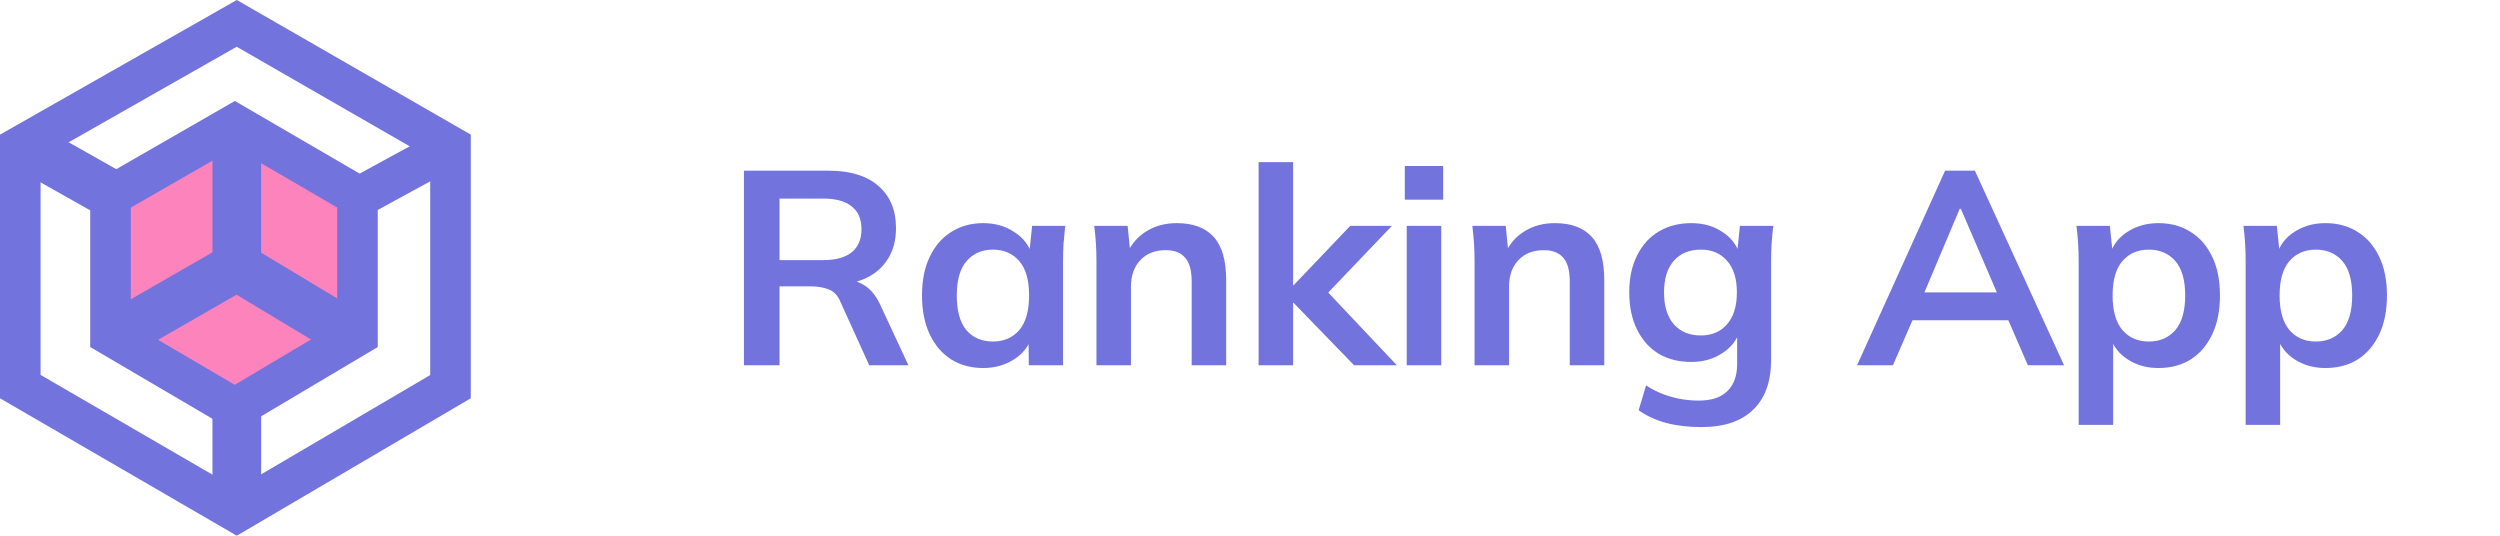
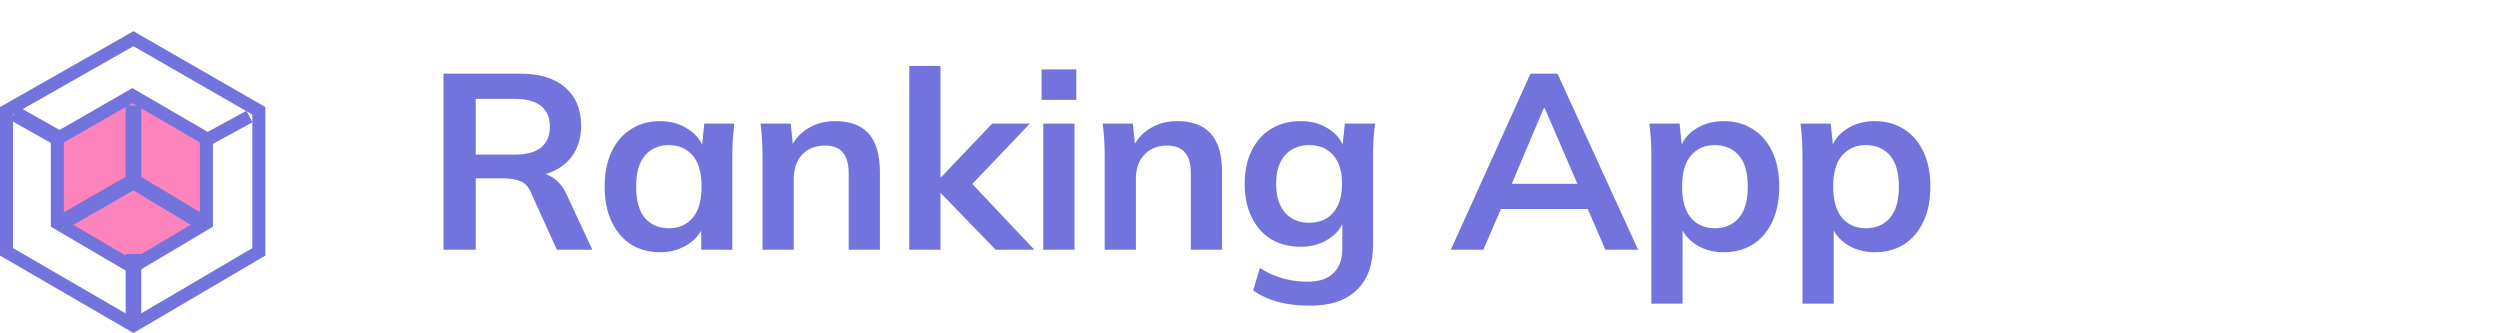
- <svg xmlns="http://www.w3.org/2000/svg" width="308" height="66" viewBox="0 0 308 66" fill="none">
-   <path d="M2.5 47.629V18.041L29.166 2.88L55.5 18.032V47.637L29.166 63.105L2.5 47.629Z" stroke="#7273DD" stroke-width="5" />
-   <path d="M13.614 41.323V24.133L28.925 15.328L44.039 24.124V41.331L28.925 50.311L13.614 41.323Z" fill="#FD83BC" stroke="#7273DD" stroke-width="5" />
-   <path d="M54.527 18.66L43.76 24.534" stroke="#7273DD" stroke-width="5" />
-   <path d="M13.545 23.843L3.126 17.968M29.174 48.722V63.581M29.174 16.241V32.827M29.174 32.827L13.545 41.811M29.174 32.827L44.108 41.811" stroke="#7273DD" stroke-width="6" />
-   <path d="M91.652 45V21.03H102.124C104.753 21.03 106.782 21.653 108.21 22.9C109.661 24.147 110.386 25.881 110.386 28.102C110.386 29.575 110.057 30.833 109.4 31.876C108.765 32.919 107.847 33.723 106.646 34.29C105.445 34.834 104.028 35.106 102.396 35.106L102.872 34.46H104.028C104.98 34.46 105.83 34.709 106.578 35.208C107.326 35.707 107.938 36.466 108.414 37.486L111.916 45H107.088L103.552 37.214C103.235 36.421 102.747 35.899 102.09 35.65C101.455 35.401 100.685 35.276 99.778 35.276H96.038V45H91.652ZM96.038 32.046H101.41C102.951 32.046 104.119 31.729 104.912 31.094C105.728 30.437 106.136 29.485 106.136 28.238C106.136 26.991 105.728 26.051 104.912 25.416C104.119 24.781 102.951 24.464 101.41 24.464H96.038V32.046ZM121.139 45.34C119.643 45.34 118.328 44.989 117.195 44.286C116.062 43.561 115.178 42.529 114.543 41.192C113.908 39.855 113.591 38.257 113.591 36.398C113.591 34.539 113.908 32.953 114.543 31.638C115.178 30.301 116.062 29.281 117.195 28.578C118.328 27.853 119.643 27.49 121.139 27.49C122.59 27.49 123.859 27.853 124.947 28.578C126.058 29.281 126.794 30.233 127.157 31.434H126.783L127.157 27.83H131.237C131.169 28.533 131.101 29.247 131.033 29.972C130.988 30.697 130.965 31.411 130.965 32.114V45H126.749L126.715 41.464H127.123C126.76 42.643 126.024 43.583 124.913 44.286C123.802 44.989 122.544 45.34 121.139 45.34ZM122.329 42.076C123.666 42.076 124.743 41.611 125.559 40.682C126.375 39.73 126.783 38.302 126.783 36.398C126.783 34.494 126.375 33.077 125.559 32.148C124.743 31.219 123.666 30.754 122.329 30.754C120.992 30.754 119.915 31.219 119.099 32.148C118.283 33.077 117.875 34.494 117.875 36.398C117.875 38.302 118.272 39.73 119.065 40.682C119.881 41.611 120.969 42.076 122.329 42.076ZM135.083 45V32.114C135.083 31.411 135.06 30.697 135.015 29.972C134.97 29.247 134.902 28.533 134.811 27.83H138.925L139.265 31.23H138.857C139.401 30.029 140.206 29.111 141.271 28.476C142.336 27.819 143.572 27.49 144.977 27.49C146.994 27.49 148.513 28.057 149.533 29.19C150.553 30.323 151.063 32.091 151.063 34.494V45H146.813V34.698C146.813 33.315 146.541 32.329 145.997 31.74C145.476 31.128 144.682 30.822 143.617 30.822C142.302 30.822 141.26 31.23 140.489 32.046C139.718 32.862 139.333 33.95 139.333 35.31V45H135.083ZM155.059 45V19.976H159.309V35.14H159.377L166.347 27.83H171.481L162.811 36.908L162.845 35.208L172.093 45H166.823L159.377 37.316H159.309V45H155.059ZM173.309 45V27.83H177.559V45H173.309ZM173.071 24.6V20.452H177.797V24.6H173.071ZM181.664 45V32.114C181.664 31.411 181.642 30.697 181.596 29.972C181.551 29.247 181.483 28.533 181.392 27.83H185.506L185.846 31.23H185.438C185.982 30.029 186.787 29.111 187.852 28.476C188.918 27.819 190.153 27.49 191.558 27.49C193.576 27.49 195.094 28.057 196.114 29.19C197.134 30.323 197.644 32.091 197.644 34.494V45H193.394V34.698C193.394 33.315 193.122 32.329 192.578 31.74C192.057 31.128 191.264 30.822 190.198 30.822C188.884 30.822 187.841 31.23 187.07 32.046C186.3 32.862 185.914 33.95 185.914 35.31V45H181.664ZM209.597 52.616C208.01 52.616 206.571 52.446 205.279 52.106C204.009 51.766 202.876 51.245 201.879 50.542L202.797 47.482C203.454 47.913 204.134 48.264 204.837 48.536C205.539 48.808 206.265 49.012 207.013 49.148C207.761 49.284 208.52 49.352 209.291 49.352C210.877 49.352 212.056 48.955 212.827 48.162C213.62 47.391 214.017 46.281 214.017 44.83V40.716H214.357C213.994 41.895 213.257 42.835 212.147 43.538C211.059 44.241 209.801 44.592 208.373 44.592C206.831 44.592 205.483 44.252 204.327 43.572C203.193 42.869 202.309 41.872 201.675 40.58C201.04 39.288 200.723 37.769 200.723 36.024C200.723 34.279 201.04 32.771 201.675 31.502C202.309 30.21 203.193 29.224 204.327 28.544C205.483 27.841 206.831 27.49 208.373 27.49C209.823 27.49 211.081 27.841 212.147 28.544C213.235 29.224 213.96 30.153 214.323 31.332L214.017 31.128L214.357 27.83H218.471C218.38 28.533 218.312 29.247 218.267 29.972C218.221 30.697 218.199 31.411 218.199 32.114V44.32C218.199 47.017 217.462 49.069 215.989 50.474C214.538 51.902 212.407 52.616 209.597 52.616ZM209.529 41.328C210.889 41.328 211.965 40.875 212.759 39.968C213.575 39.039 213.983 37.724 213.983 36.024C213.983 34.324 213.575 33.021 212.759 32.114C211.965 31.207 210.889 30.754 209.529 30.754C208.146 30.754 207.047 31.207 206.231 32.114C205.415 33.021 205.007 34.324 205.007 36.024C205.007 37.724 205.415 39.039 206.231 39.968C207.047 40.875 208.146 41.328 209.529 41.328ZM228.789 45L239.635 21.03H243.307L254.289 45H249.835L246.911 38.268L248.679 39.458H234.297L236.133 38.268L233.209 45H228.789ZM241.437 25.722L236.643 37.078L235.759 36.024H247.183L246.469 37.078L241.573 25.722H241.437ZM256.091 52.344V32.114C256.091 31.411 256.068 30.697 256.023 29.972C255.978 29.247 255.91 28.533 255.819 27.83H259.933L260.307 31.434H259.933C260.273 30.233 260.987 29.281 262.075 28.578C263.186 27.853 264.466 27.49 265.917 27.49C267.436 27.49 268.762 27.853 269.895 28.578C271.028 29.281 271.912 30.301 272.547 31.638C273.182 32.953 273.499 34.539 273.499 36.398C273.499 38.257 273.182 39.855 272.547 41.192C271.912 42.529 271.028 43.561 269.895 44.286C268.762 44.989 267.436 45.34 265.917 45.34C264.489 45.34 263.231 44.989 262.143 44.286C261.055 43.583 260.33 42.643 259.967 41.464H260.341V52.344H256.091ZM264.727 42.076C266.087 42.076 267.175 41.611 267.991 40.682C268.807 39.73 269.215 38.302 269.215 36.398C269.215 34.494 268.807 33.077 267.991 32.148C267.175 31.219 266.087 30.754 264.727 30.754C263.39 30.754 262.313 31.219 261.497 32.148C260.681 33.077 260.273 34.494 260.273 36.398C260.273 38.302 260.681 39.73 261.497 40.682C262.313 41.611 263.39 42.076 264.727 42.076ZM276.665 52.344V32.114C276.665 31.411 276.642 30.697 276.597 29.972C276.552 29.247 276.484 28.533 276.393 27.83H280.507L280.881 31.434H280.507C280.847 30.233 281.561 29.281 282.649 28.578C283.76 27.853 285.04 27.49 286.491 27.49C288.01 27.49 289.336 27.853 290.469 28.578C291.602 29.281 292.486 30.301 293.121 31.638C293.756 32.953 294.073 34.539 294.073 36.398C294.073 38.257 293.756 39.855 293.121 41.192C292.486 42.529 291.602 43.561 290.469 44.286C289.336 44.989 288.01 45.34 286.491 45.34C285.063 45.34 283.805 44.989 282.717 44.286C281.629 43.583 280.904 42.643 280.541 41.464H280.915V52.344H276.665ZM285.301 42.076C286.661 42.076 287.749 41.611 288.565 40.682C289.381 39.73 289.789 38.302 289.789 36.398C289.789 34.494 289.381 33.077 288.565 32.148C287.749 31.219 286.661 30.754 285.301 30.754C283.964 30.754 282.887 31.219 282.071 32.148C281.255 33.077 280.847 34.494 280.847 36.398C280.847 38.302 281.255 39.73 282.071 40.682C282.887 41.611 283.964 42.076 285.301 42.076Z" fill="#7273DD" />
+ <svg xmlns="http://www.w3.org/2000/svg" width="961" height="128" viewBox="0 0 961 128" fill="none">
+   <path d="M2.5 96.801V42.607L51.298 14.88L99.5 42.598V96.809L51.298 125.106L2.5 96.801Z" stroke="#7273DD" stroke-width="5" />
+   <path d="M22.045 85.712V53.321L50.874 36.752L79.344 53.312V85.72L50.873 102.626L22.045 85.712Z" fill="#FD83BC" stroke="#7273DD" stroke-width="5" />
+   <path d="M95.892 44.796L76.958 55.12" stroke="#7273DD" stroke-width="5" />
+   <path d="M23.82 53.906L5.497 43.581M51.305 97.633V123.749M51.305 40.544V69.696M51.305 69.696L23.82 85.487M51.305 69.696L77.569 85.487" stroke="#7273DD" stroke-width="6" />
+   <path d="M170.488 96V28.32H200.056C207.48 28.32 213.208 30.08 217.24 33.6C221.336 37.12 223.384 42.016 223.384 48.288C223.384 52.448 222.456 56 220.6 58.944C218.808 61.888 216.216 64.16 212.824 65.76C209.432 67.296 205.432 68.064 200.824 68.064L202.168 66.24H205.432C208.12 66.24 210.52 66.944 212.632 68.352C214.744 69.76 216.472 71.904 217.816 74.784L227.704 96H214.072L204.088 74.016C203.192 71.776 201.816 70.304 199.96 69.6C198.168 68.896 195.992 68.544 193.432 68.544H182.872V96H170.488ZM182.872 59.424H198.04C202.392 59.424 205.688 58.528 207.928 56.736C210.232 54.88 211.384 52.192 211.384 48.672C211.384 45.152 210.232 42.496 207.928 40.704C205.688 38.912 202.392 38.016 198.04 38.016H182.872V59.424ZM253.745 96.96C249.521 96.96 245.809 95.968 242.609 93.984C239.409 91.936 236.913 89.024 235.121 85.248C233.329 81.472 232.433 76.96 232.433 71.712C232.433 66.464 233.329 61.984 235.121 58.272C236.913 54.496 239.409 51.616 242.609 49.632C245.809 47.584 249.521 46.56 253.745 46.56C257.841 46.56 261.425 47.584 264.498 49.632C267.634 51.616 269.714 54.304 270.738 57.696H269.681L270.738 47.52H282.257C282.066 49.504 281.874 51.52 281.681 53.568C281.554 55.616 281.49 57.632 281.49 59.616V96H269.586L269.489 86.016H270.641C269.617 89.344 267.537 92 264.401 93.984C261.265 95.968 257.713 96.96 253.745 96.96ZM257.105 87.744C260.881 87.744 263.921 86.432 266.225 83.808C268.529 81.12 269.681 77.088 269.681 71.712C269.681 66.336 268.529 62.336 266.225 59.712C263.921 57.088 260.881 55.776 257.105 55.776C253.329 55.776 250.289 57.088 247.985 59.712C245.681 62.336 244.529 66.336 244.529 71.712C244.529 77.088 245.649 81.12 247.889 83.808C250.193 86.432 253.265 87.744 257.105 87.744ZM293.117 96V59.616C293.117 57.632 293.053 55.616 292.925 53.568C292.797 51.52 292.605 49.504 292.349 47.52H303.965L304.925 57.12H303.773C305.309 53.728 307.581 51.136 310.589 49.344C313.597 47.488 317.085 46.56 321.053 46.56C326.749 46.56 331.037 48.16 333.917 51.36C336.797 54.56 338.237 59.552 338.237 66.336V96H326.237V66.912C326.237 63.008 325.469 60.224 323.933 58.56C322.461 56.832 320.221 55.968 317.213 55.968C313.501 55.968 310.557 57.12 308.381 59.424C306.205 61.728 305.117 64.8 305.117 68.64V96H293.117ZM349.52 96V25.344H361.52V68.16H361.712L381.392 47.52H395.888L371.408 73.152L371.504 68.352L397.616 96H382.736L361.712 74.304H361.52V96H349.52ZM401.049 96V47.52H413.049V96H401.049ZM400.377 38.4V26.688H413.721V38.4H400.377ZM424.641 96V59.616C424.641 57.632 424.577 55.616 424.449 53.568C424.321 51.52 424.129 49.504 423.873 47.52H435.489L436.449 57.12H435.297C436.833 53.728 439.105 51.136 442.113 49.344C445.121 47.488 448.609 46.56 452.577 46.56C458.273 46.56 462.561 48.16 465.441 51.36C468.321 54.56 469.761 59.552 469.761 66.336V96H457.761V66.912C457.761 63.008 456.993 60.224 455.457 58.56C453.985 56.832 451.745 55.968 448.737 55.968C445.025 55.968 442.081 57.12 439.905 59.424C437.729 61.728 436.641 64.8 436.641 68.64V96H424.641ZM503.508 117.504C499.028 117.504 494.964 117.024 491.316 116.064C487.732 115.104 484.532 113.632 481.716 111.648L484.308 103.008C486.164 104.224 488.084 105.216 490.068 105.984C492.052 106.752 494.1 107.328 496.212 107.712C498.324 108.096 500.468 108.288 502.644 108.288C507.124 108.288 510.452 107.168 512.628 104.928C514.868 102.752 515.988 99.616 515.988 95.52V83.904H516.948C515.924 87.232 513.844 89.888 510.708 91.872C507.636 93.856 504.084 94.848 500.052 94.848C495.7 94.848 491.892 93.888 488.628 91.968C485.428 89.984 482.932 87.168 481.14 83.52C479.348 79.872 478.452 75.584 478.452 70.656C478.452 65.728 479.348 61.472 481.14 57.888C482.932 54.24 485.428 51.456 488.628 49.536C491.892 47.552 495.7 46.56 500.052 46.56C504.148 46.56 507.7 47.552 510.708 49.536C513.78 51.456 515.828 54.08 516.852 57.408L515.988 56.832L516.948 47.52H528.564C528.308 49.504 528.116 51.52 527.988 53.568C527.86 55.616 527.796 57.632 527.796 59.616V94.08C527.796 101.696 525.716 107.488 521.556 111.456C517.46 115.488 511.444 117.504 503.508 117.504ZM503.316 85.632C507.156 85.632 510.196 84.352 512.436 81.792C514.74 79.168 515.892 75.456 515.892 70.656C515.892 65.856 514.74 62.176 512.436 59.616C510.196 57.056 507.156 55.776 503.316 55.776C499.412 55.776 496.308 57.056 494.004 59.616C491.7 62.176 490.548 65.856 490.548 70.656C490.548 75.456 491.7 79.168 494.004 81.792C496.308 84.352 499.412 85.632 503.316 85.632ZM557.699 96L588.323 28.32H598.691L629.699 96H617.123L608.867 76.992L613.859 80.352H573.251L578.435 76.992L570.179 96H557.699ZM593.411 41.568L579.875 73.632L577.379 70.656H609.635L607.619 73.632L593.795 41.568H593.411ZM634.787 116.736V59.616C634.787 57.632 634.723 55.616 634.595 53.568C634.467 51.52 634.275 49.504 634.019 47.52H645.635L646.691 57.696H645.635C646.595 54.304 648.611 51.616 651.683 49.632C654.819 47.584 658.435 46.56 662.531 46.56C666.819 46.56 670.563 47.584 673.763 49.632C676.963 51.616 679.459 54.496 681.251 58.272C683.043 61.984 683.939 66.464 683.939 71.712C683.939 76.96 683.043 81.472 681.251 85.248C679.459 89.024 676.963 91.936 673.763 93.984C670.563 95.968 666.819 96.96 662.531 96.96C658.499 96.96 654.947 95.968 651.875 93.984C648.803 92 646.755 89.344 645.731 86.016H646.787V116.736H634.787ZM659.171 87.744C663.011 87.744 666.083 86.432 668.387 83.808C670.691 81.12 671.843 77.088 671.843 71.712C671.843 66.336 670.691 62.336 668.387 59.712C666.083 57.088 663.011 55.776 659.171 55.776C655.395 55.776 652.355 57.088 650.051 59.712C647.747 62.336 646.595 66.336 646.595 71.712C646.595 77.088 647.747 81.12 650.051 83.808C652.355 86.432 655.395 87.744 659.171 87.744ZM692.878 116.736V59.616C692.878 57.632 692.814 55.616 692.686 53.568C692.558 51.52 692.366 49.504 692.11 47.52H703.726L704.782 57.696H703.726C704.686 54.304 706.702 51.616 709.774 49.632C712.91 47.584 716.526 46.56 720.622 46.56C724.91 46.56 728.654 47.584 731.854 49.632C735.054 51.616 737.55 54.496 739.342 58.272C741.134 61.984 742.03 66.464 742.03 71.712C742.03 76.96 741.134 81.472 739.342 85.248C737.55 89.024 735.054 91.936 731.854 93.984C728.654 95.968 724.91 96.96 720.622 96.96C716.59 96.96 713.038 95.968 709.966 93.984C706.894 92 704.846 89.344 703.822 86.016H704.878V116.736H692.878ZM717.262 87.744C721.102 87.744 724.174 86.432 726.478 83.808C728.782 81.12 729.934 77.088 729.934 71.712C729.934 66.336 728.782 62.336 726.478 59.712C724.174 57.088 721.102 55.776 717.262 55.776C713.486 55.776 710.446 57.088 708.142 59.712C705.838 62.336 704.686 66.336 704.686 71.712C704.686 77.088 705.838 81.12 708.142 83.808C710.446 86.432 713.486 87.744 717.262 87.744Z" fill="#7273DD" />
</svg>
